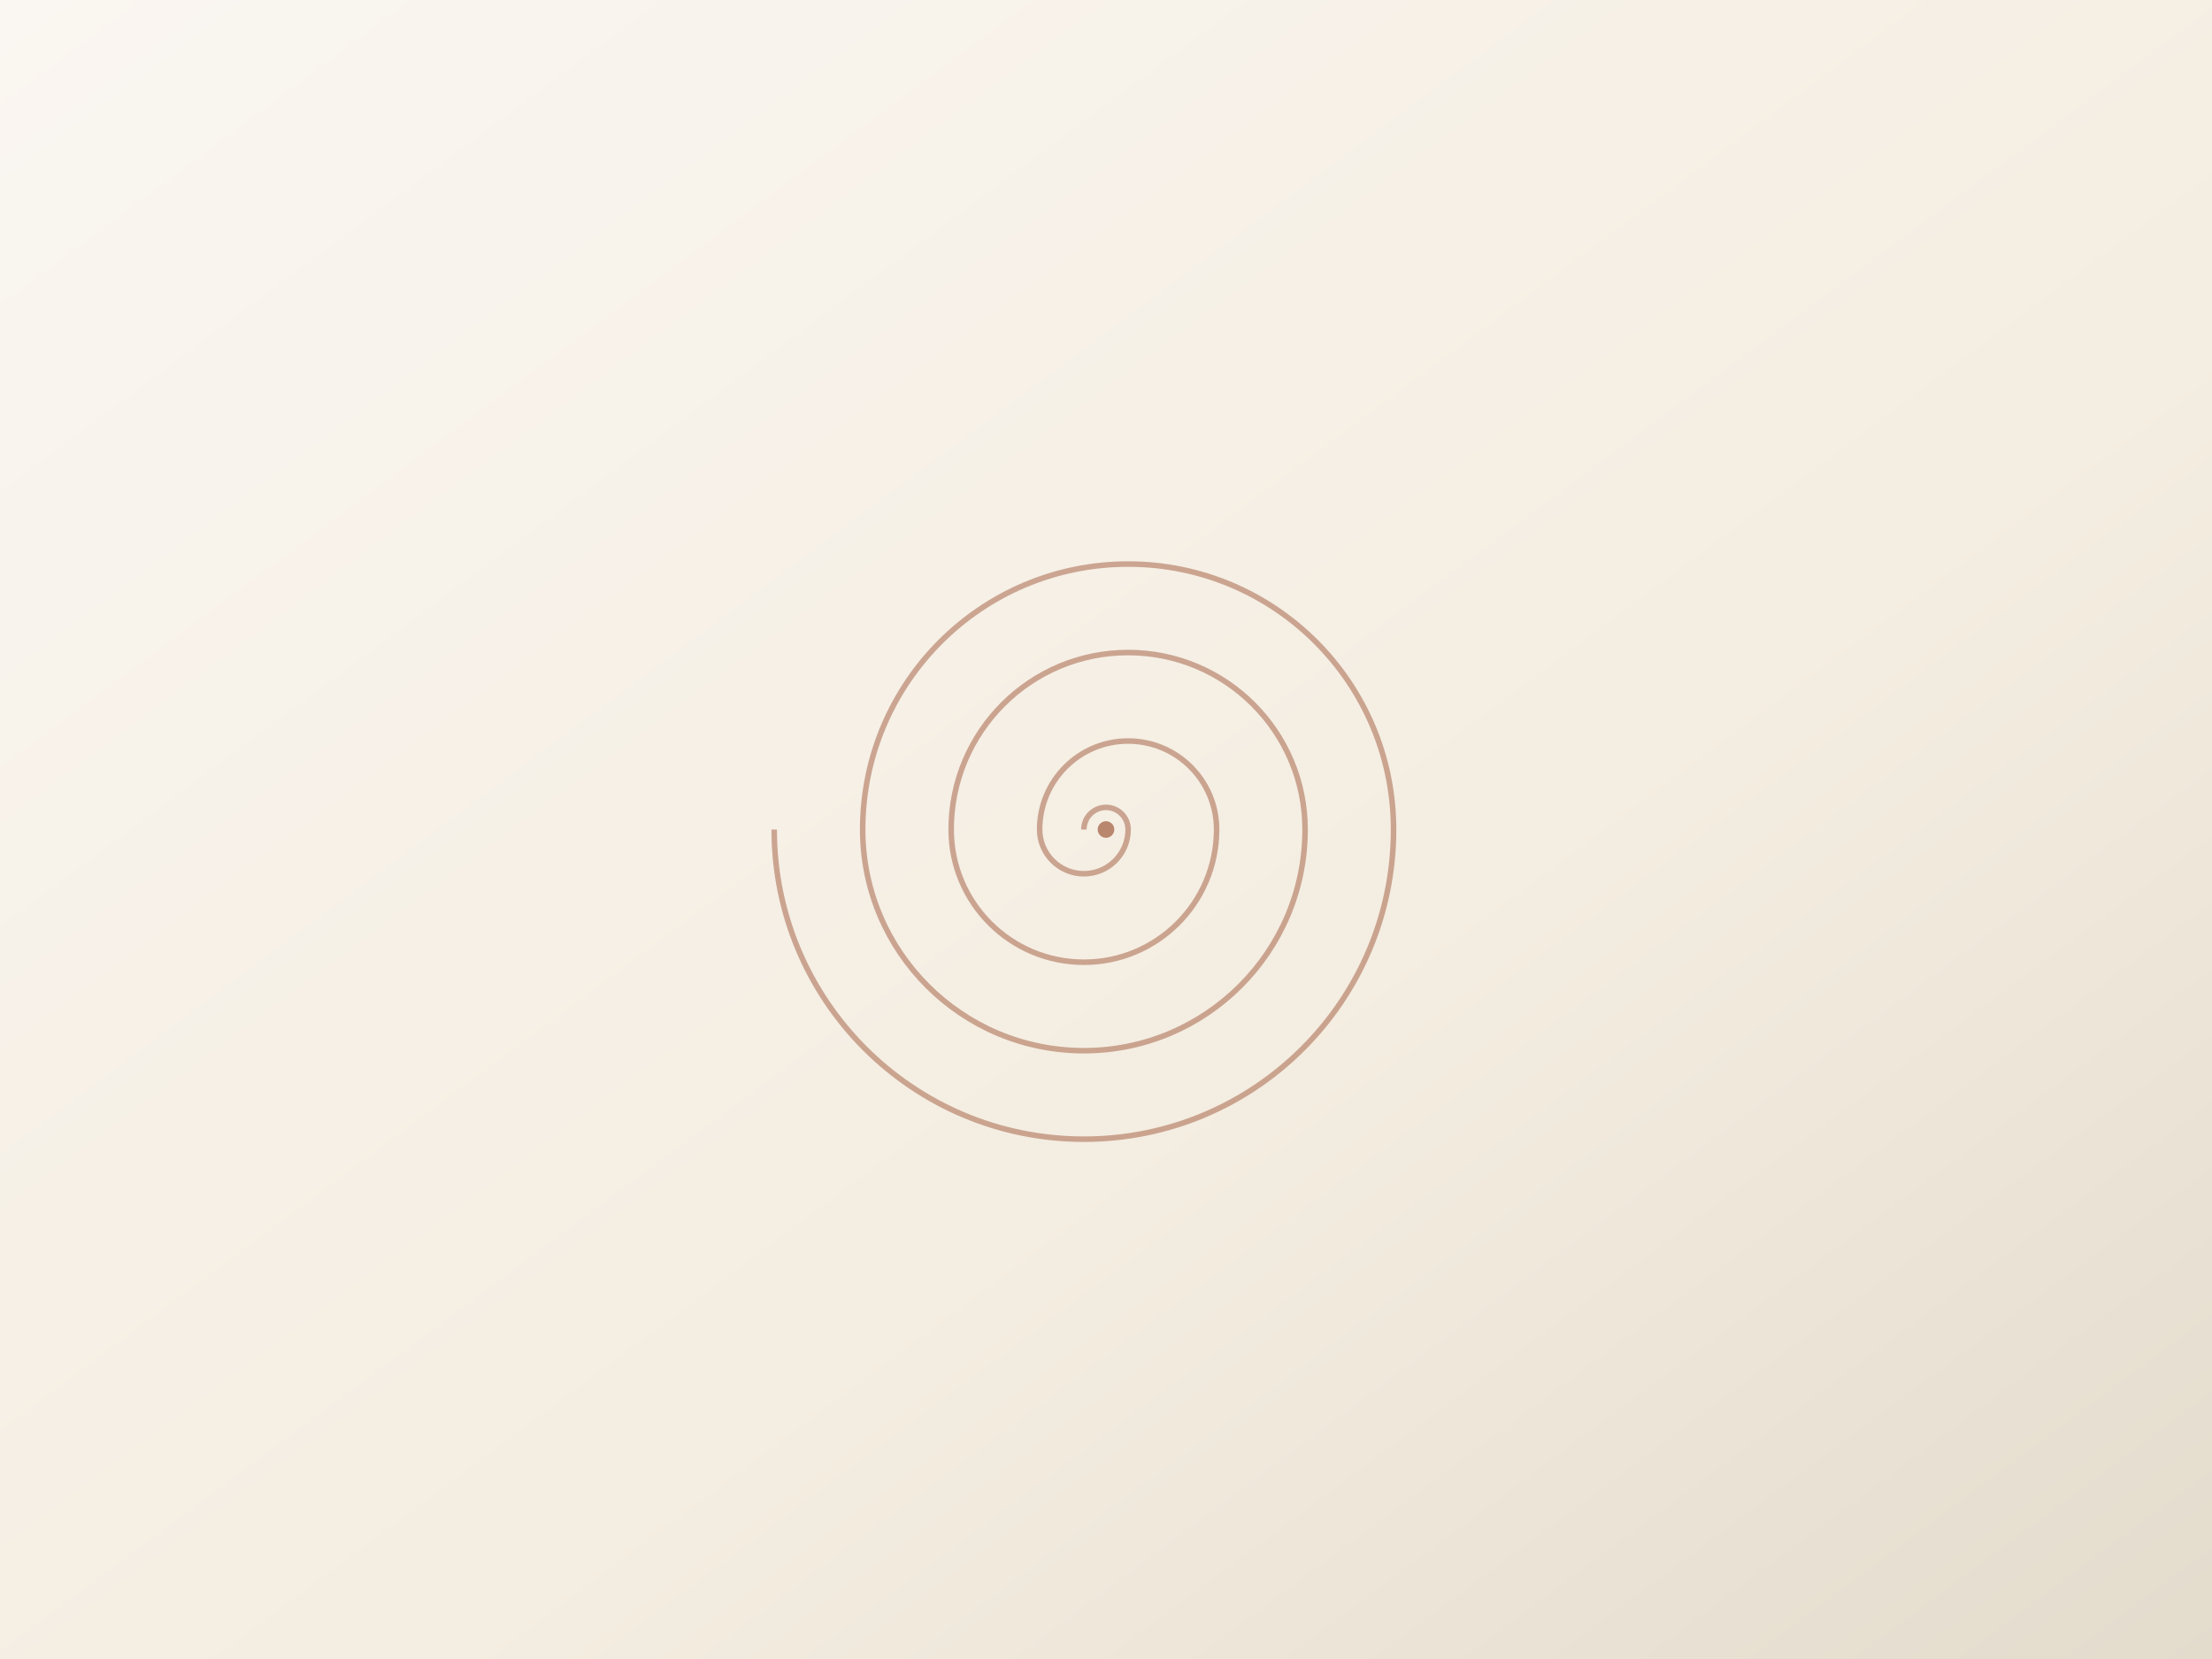
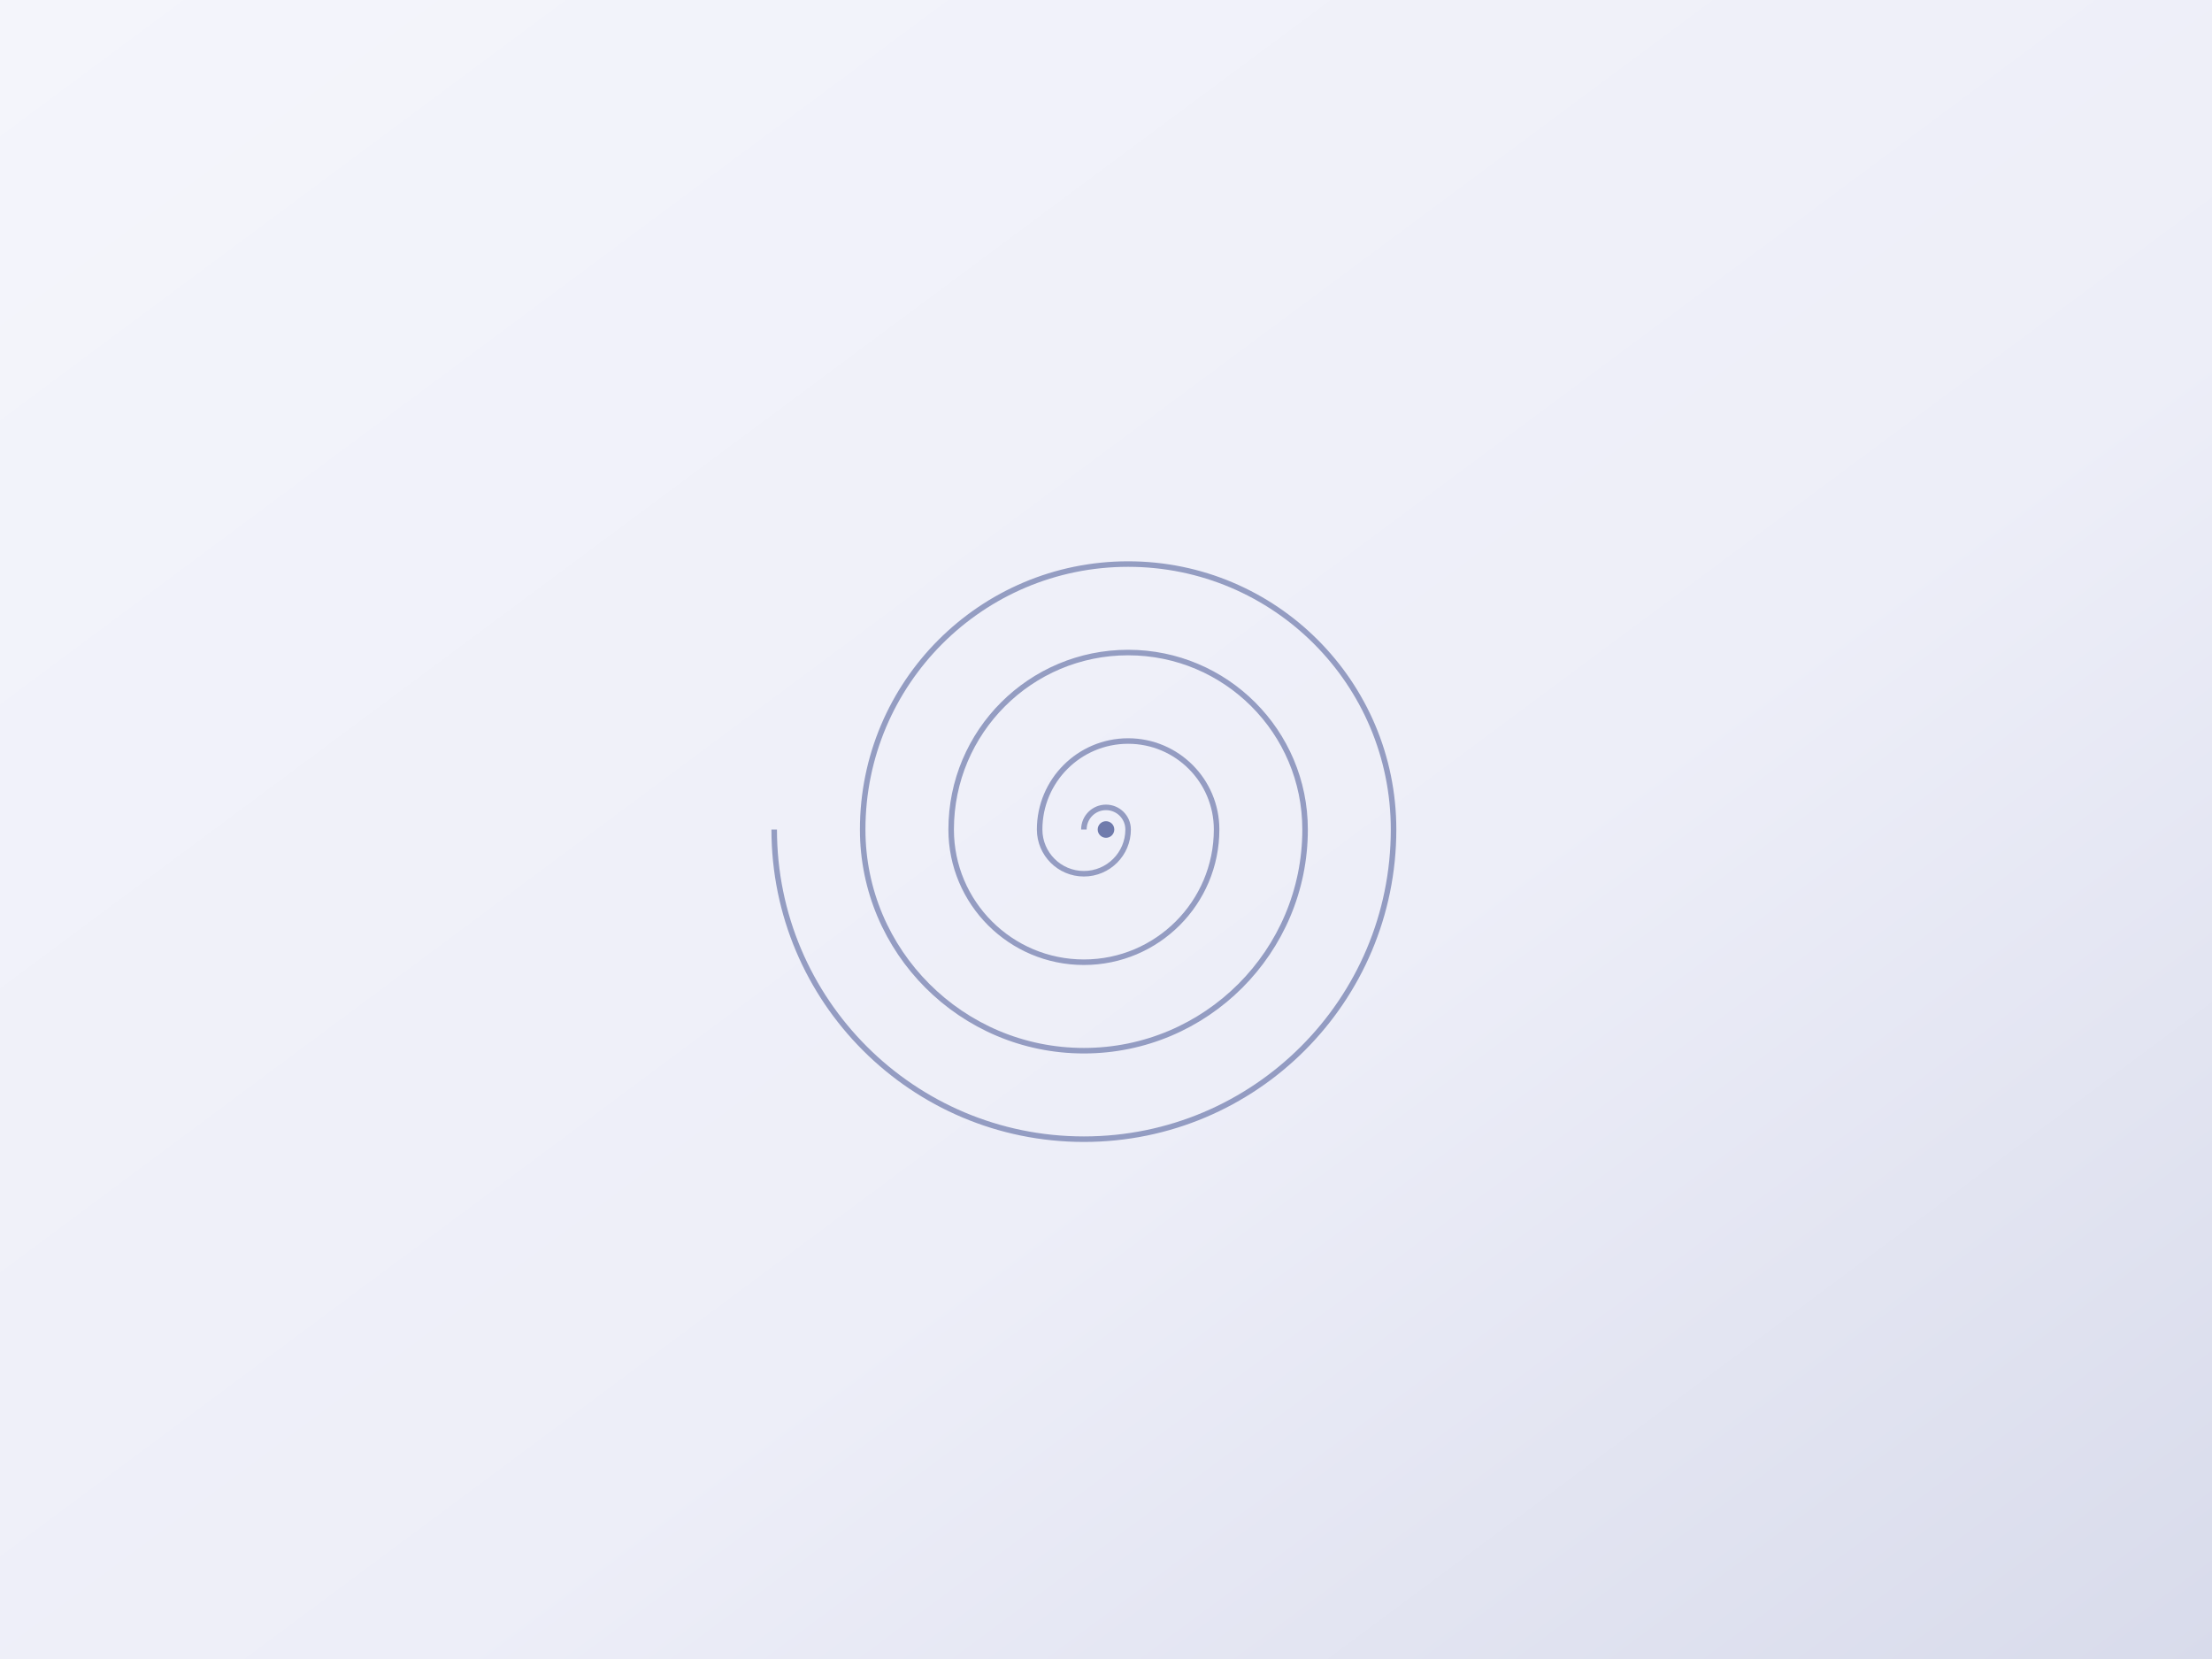
<svg xmlns="http://www.w3.org/2000/svg" viewBox="0 0 800 600" preserveAspectRatio="xMidYMid slice">
  <defs>
    <linearGradient id="bg-auto" x1="0%" y1="0%" x2="100%" y2="100%">
-       <stop offset="0%" stop-color="#faf6f1" />
-       <stop offset="60%" stop-color="#f4ede1" />
-       <stop offset="100%" stop-color="#e3dccd" />
+       <stop offset="0%" stop-color="#f4f5fb" />
+       <stop offset="60%" stop-color="#edeef8" />
+       <stop offset="100%" stop-color="#d8dbeb" />
    </linearGradient>
  </defs>
  <rect width="800" height="600" fill="url(#bg-auto)" />
  <g transform="translate(400, 300)">
-     <path d="M 0,0              m -8,0              a 8,8 0 1,1 16,0              a 16,16 0 1,1 -32,0              a 32,32 0 1,1 64,0              a 48,48 0 1,1 -96,0              a 64,64 0 1,1 128,0              a 80,80 0 1,1 -160,0              a 96,96 0 1,1 192,0              a 112,112 0 1,1 -224,0" stroke="#a05a3c" stroke-width="2" fill="none" opacity="0.5" />
-     <circle cx="0" cy="0" r="3" fill="#a05a3c" opacity="0.7" />
+     <path d="M 0,0              m -8,0              a 8,8 0 1,1 16,0              a 16,16 0 1,1 -32,0              a 32,32 0 1,1 64,0              a 48,48 0 1,1 -96,0              a 64,64 0 1,1 128,0              a 80,80 0 1,1 -160,0              a 96,96 0 1,1 192,0              a 112,112 0 1,1 -224,0" stroke="#3a4a8c" stroke-width="2" fill="none" opacity="0.5" />
+     <circle cx="0" cy="0" r="3" fill="#3a4a8c" opacity="0.7" />
  </g>
</svg>
